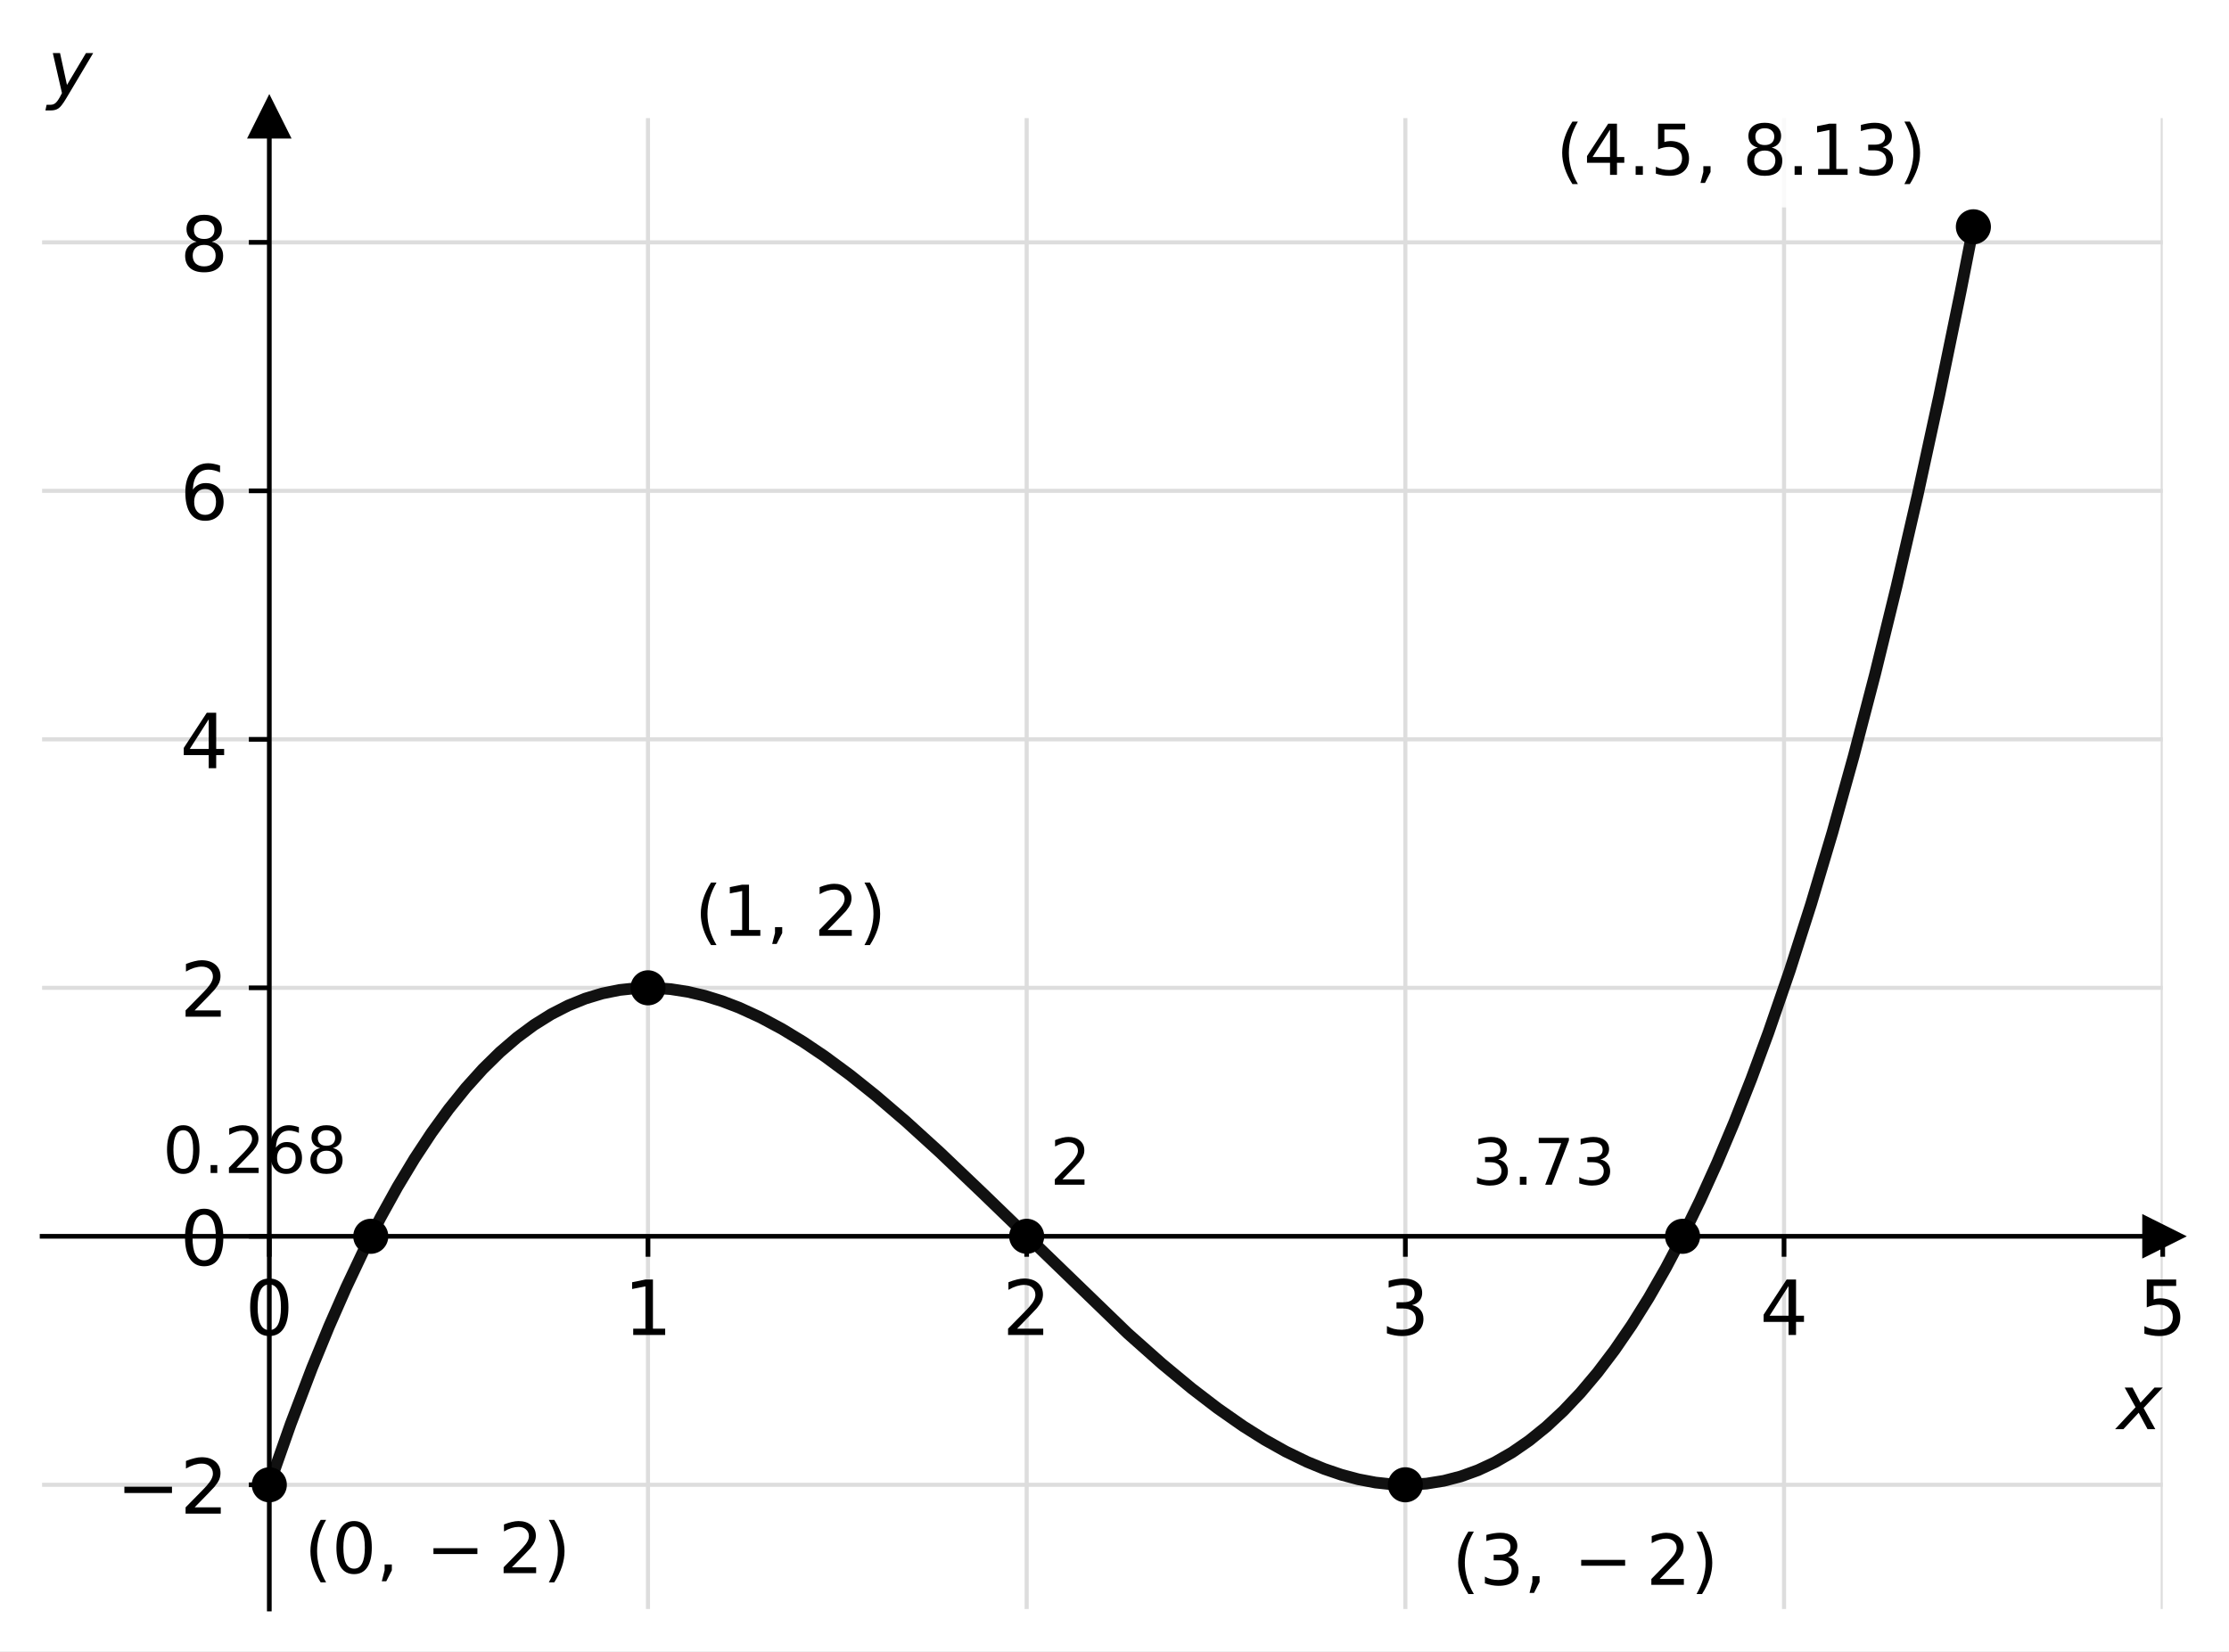
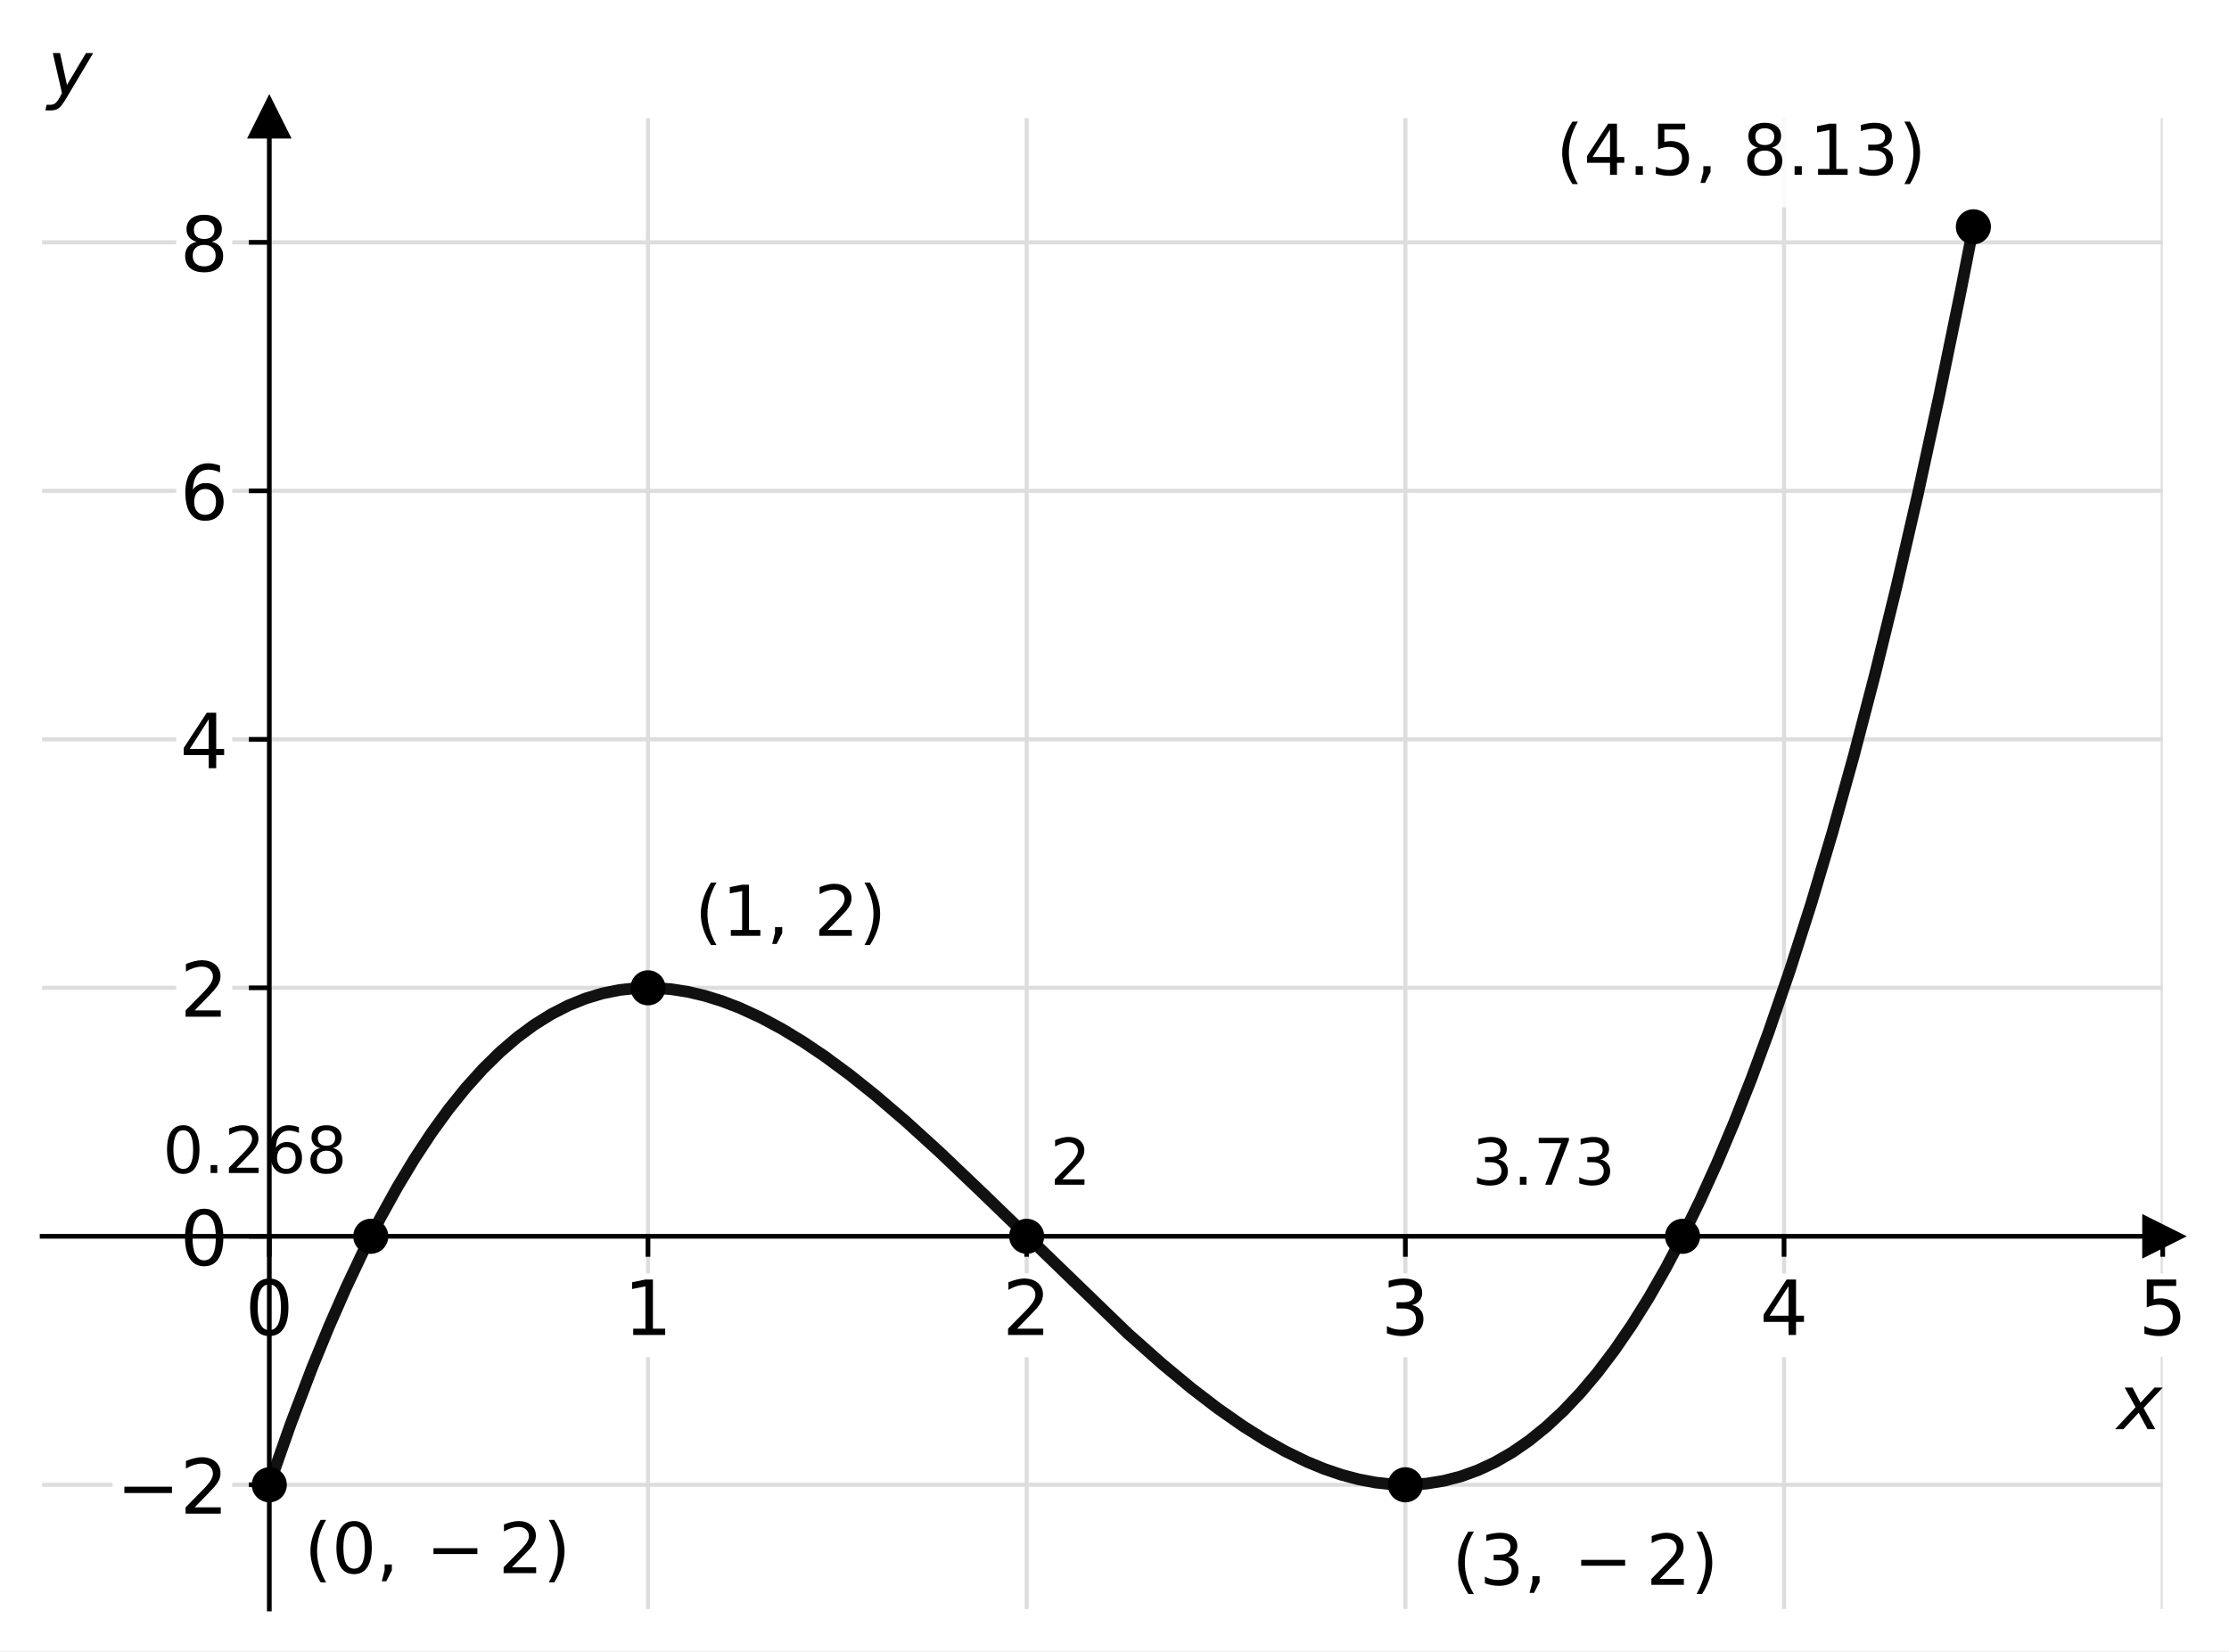
<svg xmlns="http://www.w3.org/2000/svg" xmlns:xlink="http://www.w3.org/1999/xlink" width="381.236pt" height="282.424pt" viewBox="0 0 381.236 282.424" version="1.1">
  <defs>
    <style type="text/css">*{stroke-linejoin: round; stroke-linecap: butt}</style>
  </defs>
  <g id="figure_1">
    <g id="patch_1">
      <path d="M 0 282.424  L 381.236 282.424  L 381.236 0  L 0 0  z " style="fill: #ffffff" />
    </g>
    <g id="axes_1">
      <g id="patch_2">
        <path d="M 7.2 275.224  L 369.9 275.224  L 369.9 20.2  L 7.2 20.2  z " style="fill: #ffffff" />
      </g>
      <g id="matplotlib.axis_1">
        <g id="xtick_1">
          <g id="line2d_1">
-             <path d="M 46.061 275.224  L 46.061 20.2  " clip-path="url(#p03f0f8d805)" style="fill: none; stroke: #dddddd; stroke-width: 0.7; stroke-linecap: square" />
+             <path d="M 46.061 275.224  L 46.061 20.2  " clip-path="url(#p9400573ce8)" style="fill: none; stroke: #dddddd; stroke-width: 0.7; stroke-linecap: square" />
          </g>
          <g id="line2d_2">
            <defs>
-               <path id="m1569edc6fa" d="M 0 0  L 0 3.5  " style="stroke: #000000; stroke-width: 0.8" />
+               <path id="m25eade5dfb" d="M 0 0  L 0 3.5  " style="stroke: #000000; stroke-width: 0.8" />
            </defs>
            <g>
-               <use xlink:href="#m1569edc6fa" x="46.061" y="211.468" style="stroke: #000000; stroke-width: 0.8" />
+               <use xlink:href="#m25eade5dfb" x="46.061" y="211.468" style="stroke: #000000; stroke-width: 0.8" />
            </g>
          </g>
          <g id="text_1">
+             <g id="patch_3">
+               <path d="M 41.275 232.118  L 50.846 232.118  L 50.846 217.818  L 41.275 217.818  z " style="fill: #ffffff" />
+             </g>
            <text style="font-size: 13px; font-family: 'DejaVu Sans'; text-anchor: middle" x="46.061" y="228.345" transform="rotate(-0 46.06071 228.345)">0</text>
          </g>
        </g>
        <g id="xtick_2">
          <g id="line2d_3">
-             <path d="M 110.829 275.224  L 110.829 20.2  " clip-path="url(#p03f0f8d805)" style="fill: none; stroke: #dddddd; stroke-width: 0.7; stroke-linecap: square" />
+             <path d="M 110.829 275.224  L 110.829 20.2  " clip-path="url(#p9400573ce8)" style="fill: none; stroke: #dddddd; stroke-width: 0.7; stroke-linecap: square" />
          </g>
          <g id="line2d_4">
            <g>
-               <use xlink:href="#m1569edc6fa" x="110.829" y="211.468" style="stroke: #000000; stroke-width: 0.8" />
+               <use xlink:href="#m25eade5dfb" x="110.829" y="211.468" style="stroke: #000000; stroke-width: 0.8" />
            </g>
          </g>
          <g id="text_2">
+             <g id="patch_4">
+               <path d="M 106.043 232.118  L 115.614 232.118  L 115.614 217.818  L 106.043 217.818  z " style="fill: #ffffff" />
+             </g>
            <text style="font-size: 13px; font-family: 'DejaVu Sans'; text-anchor: middle" x="110.829" y="228.345" transform="rotate(-0 110.8286 228.345)">1</text>
          </g>
        </g>
        <g id="xtick_3">
          <g id="line2d_5">
-             <path d="M 175.596 275.224  L 175.596 20.2  " clip-path="url(#p03f0f8d805)" style="fill: none; stroke: #dddddd; stroke-width: 0.7; stroke-linecap: square" />
+             <path d="M 175.596 275.224  L 175.596 20.2  " clip-path="url(#p9400573ce8)" style="fill: none; stroke: #dddddd; stroke-width: 0.7; stroke-linecap: square" />
          </g>
          <g id="line2d_6">
            <g>
-               <use xlink:href="#m1569edc6fa" x="175.596" y="211.468" style="stroke: #000000; stroke-width: 0.8" />
+               <use xlink:href="#m25eade5dfb" x="175.596" y="211.468" style="stroke: #000000; stroke-width: 0.8" />
            </g>
          </g>
          <g id="text_3">
+             <g id="patch_5">
+               <path d="M 170.811 232.118  L 180.382 232.118  L 180.382 217.818  L 170.811 217.818  z " style="fill: #ffffff" />
+             </g>
            <text style="font-size: 13px; font-family: 'DejaVu Sans'; text-anchor: middle" x="175.596" y="228.345" transform="rotate(-0 175.5964 228.345)">2</text>
          </g>
        </g>
        <g id="xtick_4">
          <g id="line2d_7">
-             <path d="M 240.364 275.224  L 240.364 20.2  " clip-path="url(#p03f0f8d805)" style="fill: none; stroke: #dddddd; stroke-width: 0.7; stroke-linecap: square" />
+             <path d="M 240.364 275.224  L 240.364 20.2  " clip-path="url(#p9400573ce8)" style="fill: none; stroke: #dddddd; stroke-width: 0.7; stroke-linecap: square" />
          </g>
          <g id="line2d_8">
            <g>
-               <use xlink:href="#m1569edc6fa" x="240.364" y="211.468" style="stroke: #000000; stroke-width: 0.8" />
+               <use xlink:href="#m25eade5dfb" x="240.364" y="211.468" style="stroke: #000000; stroke-width: 0.8" />
            </g>
          </g>
          <g id="text_4">
+             <g id="patch_6">
+               <path d="M 235.579 232.118  L 245.15 232.118  L 245.15 217.818  L 235.579 217.818  z " style="fill: #ffffff" />
+             </g>
            <text style="font-size: 13px; font-family: 'DejaVu Sans'; text-anchor: middle" x="240.364" y="228.345" transform="rotate(-0 240.3643 228.345)">3</text>
          </g>
        </g>
        <g id="xtick_5">
          <g id="line2d_9">
-             <path d="M 305.132 275.224  L 305.132 20.2  " clip-path="url(#p03f0f8d805)" style="fill: none; stroke: #dddddd; stroke-width: 0.7; stroke-linecap: square" />
+             <path d="M 305.132 275.224  L 305.132 20.2  " clip-path="url(#p9400573ce8)" style="fill: none; stroke: #dddddd; stroke-width: 0.7; stroke-linecap: square" />
          </g>
          <g id="line2d_10">
            <g>
-               <use xlink:href="#m1569edc6fa" x="305.132" y="211.468" style="stroke: #000000; stroke-width: 0.8" />
+               <use xlink:href="#m25eade5dfb" x="305.132" y="211.468" style="stroke: #000000; stroke-width: 0.8" />
            </g>
          </g>
          <g id="text_5">
+             <g id="patch_7">
+               <path d="M 300.347 232.118  L 309.918 232.118  L 309.918 217.818  L 300.347 217.818  z " style="fill: #ffffff" />
+             </g>
            <text style="font-size: 13px; font-family: 'DejaVu Sans'; text-anchor: middle" x="305.132" y="228.345" transform="rotate(-0 305.1321 228.345)">4</text>
          </g>
        </g>
        <g id="xtick_6">
          <g id="line2d_11">
-             <path d="M 369.9 275.224  L 369.9 20.2  " clip-path="url(#p03f0f8d805)" style="fill: none; stroke: #dddddd; stroke-width: 0.7; stroke-linecap: square" />
+             <path d="M 369.9 275.224  L 369.9 20.2  " clip-path="url(#p9400573ce8)" style="fill: none; stroke: #dddddd; stroke-width: 0.7; stroke-linecap: square" />
          </g>
          <g id="line2d_12">
            <g>
-               <use xlink:href="#m1569edc6fa" x="369.9" y="211.468" style="stroke: #000000; stroke-width: 0.8" />
+               <use xlink:href="#m25eade5dfb" x="369.9" y="211.468" style="stroke: #000000; stroke-width: 0.8" />
            </g>
          </g>
          <g id="text_6">
+             <g id="patch_8">
+               <path d="M 365.114 232.118  L 374.686 232.118  L 374.686 217.818  L 365.114 217.818  z " style="fill: #ffffff" />
+             </g>
            <text style="font-size: 13px; font-family: 'DejaVu Sans'; text-anchor: middle" x="369.9" y="228.345" transform="rotate(-0 369.9 228.345)">5</text>
          </g>
        </g>
        <g id="text_7">
          <g transform="translate(362.1 245.345)">
            <text>
              <tspan x="0" y="-0.891" style="font-style: oblique; font-size: 13px; font-family: 'DejaVu Sans'">x</tspan>
            </text>
          </g>
        </g>
      </g>
      <g id="matplotlib.axis_2">
        <g id="ytick_1">
          <g id="line2d_13">
-             <path d="M 7.2 253.972  L 369.9 253.972  " clip-path="url(#p03f0f8d805)" style="fill: none; stroke: #dddddd; stroke-width: 0.7; stroke-linecap: square" />
+             <path d="M 7.2 253.972  L 369.9 253.972  " clip-path="url(#p9400573ce8)" style="fill: none; stroke: #dddddd; stroke-width: 0.7; stroke-linecap: square" />
          </g>
          <g id="line2d_14">
            <defs>
-               <path id="m39104f80b8" d="M 0 0  L -3.5 0  " style="stroke: #000000; stroke-width: 0.8" />
+               <path id="m75ab2025fa" d="M 0 0  L -3.5 0  " style="stroke: #000000; stroke-width: 0.8" />
            </defs>
            <g>
-               <use xlink:href="#m39104f80b8" x="46.061" y="253.972" style="stroke: #000000; stroke-width: 0.8" />
+               <use xlink:href="#m75ab2025fa" x="46.061" y="253.972" style="stroke: #000000; stroke-width: 0.8" />
            </g>
          </g>
          <g id="text_8">
+             <g id="patch_9">
+               <path d="M 19.246 262.684  L 39.711 262.684  L 39.711 248.384  L 19.246 248.384  z " style="fill: #ffffff" />
+             </g>
            <text style="font-size: 13px; font-family: 'DejaVu Sans'; text-anchor: end" x="39.061" y="258.91" transform="rotate(-0 39.06071 258.9105)">−2</text>
          </g>
        </g>
        <g id="ytick_2">
          <g id="line2d_15">
-             <path d="M 7.2 211.468  L 369.9 211.468  " clip-path="url(#p03f0f8d805)" style="fill: none; stroke: #dddddd; stroke-width: 0.7; stroke-linecap: square" />
+             <path d="M 7.2 211.468  L 369.9 211.468  " clip-path="url(#p9400573ce8)" style="fill: none; stroke: #dddddd; stroke-width: 0.7; stroke-linecap: square" />
          </g>
          <g id="line2d_16">
            <g>
-               <use xlink:href="#m39104f80b8" x="46.061" y="211.468" style="stroke: #000000; stroke-width: 0.8" />
+               <use xlink:href="#m75ab2025fa" x="46.061" y="211.468" style="stroke: #000000; stroke-width: 0.8" />
            </g>
          </g>
          <g id="text_9">
+             <g id="patch_10">
+               <path d="M 30.139 220.18  L 39.711 220.18  L 39.711 205.88  L 30.139 205.88  z " style="fill: #ffffff" />
+             </g>
            <text style="font-size: 13px; font-family: 'DejaVu Sans'; text-anchor: end" x="39.061" y="216.406" transform="rotate(-0 39.06071 216.4065)">0</text>
          </g>
        </g>
        <g id="ytick_3">
          <g id="line2d_17">
-             <path d="M 7.2 168.964  L 369.9 168.964  " clip-path="url(#p03f0f8d805)" style="fill: none; stroke: #dddddd; stroke-width: 0.7; stroke-linecap: square" />
+             <path d="M 7.2 168.964  L 369.9 168.964  " clip-path="url(#p9400573ce8)" style="fill: none; stroke: #dddddd; stroke-width: 0.7; stroke-linecap: square" />
          </g>
          <g id="line2d_18">
            <g>
-               <use xlink:href="#m39104f80b8" x="46.061" y="168.964" style="stroke: #000000; stroke-width: 0.8" />
+               <use xlink:href="#m75ab2025fa" x="46.061" y="168.964" style="stroke: #000000; stroke-width: 0.8" />
            </g>
          </g>
          <g id="text_10">
+             <g id="patch_11">
+               <path d="M 30.139 177.676  L 39.711 177.676  L 39.711 163.376  L 30.139 163.376  z " style="fill: #ffffff" />
+             </g>
            <text style="font-size: 13px; font-family: 'DejaVu Sans'; text-anchor: end" x="39.061" y="173.902" transform="rotate(-0 39.06071 173.9025)">2</text>
          </g>
        </g>
        <g id="ytick_4">
          <g id="line2d_19">
-             <path d="M 7.2 126.46  L 369.9 126.46  " clip-path="url(#p03f0f8d805)" style="fill: none; stroke: #dddddd; stroke-width: 0.7; stroke-linecap: square" />
+             <path d="M 7.2 126.46  L 369.9 126.46  " clip-path="url(#p9400573ce8)" style="fill: none; stroke: #dddddd; stroke-width: 0.7; stroke-linecap: square" />
          </g>
          <g id="line2d_20">
            <g>
-               <use xlink:href="#m39104f80b8" x="46.061" y="126.46" style="stroke: #000000; stroke-width: 0.8" />
+               <use xlink:href="#m75ab2025fa" x="46.061" y="126.46" style="stroke: #000000; stroke-width: 0.8" />
            </g>
          </g>
          <g id="text_11">
+             <g id="patch_12">
+               <path d="M 30.139 135.172  L 39.711 135.172  L 39.711 120.872  L 30.139 120.872  z " style="fill: #ffffff" />
+             </g>
            <text style="font-size: 13px; font-family: 'DejaVu Sans'; text-anchor: end" x="39.061" y="131.398" transform="rotate(-0 39.06071 131.3985)">4</text>
          </g>
        </g>
        <g id="ytick_5">
          <g id="line2d_21">
-             <path d="M 7.2 83.956  L 369.9 83.956  " clip-path="url(#p03f0f8d805)" style="fill: none; stroke: #dddddd; stroke-width: 0.7; stroke-linecap: square" />
+             <path d="M 7.2 83.956  L 369.9 83.956  " clip-path="url(#p9400573ce8)" style="fill: none; stroke: #dddddd; stroke-width: 0.7; stroke-linecap: square" />
          </g>
          <g id="line2d_22">
            <g>
-               <use xlink:href="#m39104f80b8" x="46.061" y="83.956" style="stroke: #000000; stroke-width: 0.8" />
+               <use xlink:href="#m75ab2025fa" x="46.061" y="83.956" style="stroke: #000000; stroke-width: 0.8" />
            </g>
          </g>
          <g id="text_12">
+             <g id="patch_13">
+               <path d="M 30.139 92.668  L 39.711 92.668  L 39.711 78.368  L 30.139 78.368  z " style="fill: #ffffff" />
+             </g>
            <text style="font-size: 13px; font-family: 'DejaVu Sans'; text-anchor: end" x="39.061" y="88.894" transform="rotate(-0 39.06071 88.89448)">6</text>
          </g>
        </g>
        <g id="ytick_6">
          <g id="line2d_23">
-             <path d="M 7.2 41.452  L 369.9 41.452  " clip-path="url(#p03f0f8d805)" style="fill: none; stroke: #dddddd; stroke-width: 0.7; stroke-linecap: square" />
+             <path d="M 7.2 41.452  L 369.9 41.452  " clip-path="url(#p9400573ce8)" style="fill: none; stroke: #dddddd; stroke-width: 0.7; stroke-linecap: square" />
          </g>
          <g id="line2d_24">
            <g>
-               <use xlink:href="#m39104f80b8" x="46.061" y="41.452" style="stroke: #000000; stroke-width: 0.8" />
+               <use xlink:href="#m75ab2025fa" x="46.061" y="41.452" style="stroke: #000000; stroke-width: 0.8" />
            </g>
          </g>
          <g id="text_13">
+             <g id="patch_14">
+               <path d="M 30.139 50.164  L 39.711 50.164  L 39.711 35.864  L 30.139 35.864  z " style="fill: #ffffff" />
+             </g>
            <text style="font-size: 13px; font-family: 'DejaVu Sans'; text-anchor: end" x="39.061" y="46.39" transform="rotate(-0 39.06071 46.39048)">8</text>
          </g>
        </g>
        <g id="text_14">
          <g transform="translate(8.095871 17.07695)">
            <text>
              <tspan x="0" y="-0.891" style="font-style: oblique; font-size: 13px; font-family: 'DejaVu Sans'">y</tspan>
            </text>
          </g>
        </g>
      </g>
      <g id="line2d_25">
        <defs>
-           <path id="m9521c9d849" d="M 3 0  L -3 -3  L -3 3  z " style="stroke: #000000; stroke-linejoin: miter" />
+           <path id="m5c546a3be2" d="M 3 0  L -3 -3  L -3 3  z " style="stroke: #000000; stroke-linejoin: miter" />
        </defs>
        <g>
-           <use xlink:href="#m9521c9d849" x="369.9" y="211.468" style="stroke: #000000; stroke-linejoin: miter" />
+           <use xlink:href="#m5c546a3be2" x="369.9" y="211.468" style="stroke: #000000; stroke-linejoin: miter" />
        </g>
      </g>
      <g id="line2d_26">
        <defs>
-           <path id="m603377f516" d="M 0 -3  L -3 3  L 3 3  z " style="stroke: #000000; stroke-linejoin: miter" />
+           <path id="m5accbf579e" d="M 0 -3  L -3 3  L 3 3  z " style="stroke: #000000; stroke-linejoin: miter" />
        </defs>
        <g>
-           <use xlink:href="#m603377f516" x="46.061" y="20.2" style="stroke: #000000; stroke-linejoin: miter" />
+           <use xlink:href="#m5accbf579e" x="46.061" y="20.2" style="stroke: #000000; stroke-linejoin: miter" />
        </g>
      </g>
      <g id="line2d_27">
-         <path d="M 46.061 253.972  L 49.713 243.588  L 53.365 233.992  L 56.287 226.867  L 59.209 220.22  L 62.131 214.04  L 65.053 208.314  L 67.975 203.031  L 70.897 198.18  L 73.818 193.748  L 76.74 189.723  L 79.662 186.095  L 82.584 182.851  L 85.506 179.98  L 88.428 177.47  L 91.35 175.309  L 94.271 173.486  L 97.193 171.988  L 100.115 170.805  L 103.037 169.924  L 105.959 169.333  L 108.881 169.022  L 111.803 168.978  L 114.724 169.19  L 117.646 169.646  L 120.568 170.333  L 123.49 171.242  L 126.412 172.359  L 130.064 174.031  L 133.716 175.988  L 137.369 178.207  L 141.021 180.666  L 145.404 183.9  L 149.787 187.406  L 154.9 191.788  L 160.744 197.104  L 168.048 204.071  L 192.884 228.081  L 198.728 233.27  L 203.841 237.509  L 208.224 240.869  L 212.607 243.935  L 216.259 246.236  L 219.911 248.283  L 223.564 250.053  L 226.485 251.254  L 229.407 252.25  L 232.329 253.031  L 235.251 253.585  L 238.173 253.9  L 241.095 253.964  L 244.017 253.765  L 246.938 253.293  L 249.86 252.534  L 252.782 251.479  L 255.704 250.113  L 258.626 248.427  L 261.548 246.408  L 264.47 244.045  L 267.391 241.326  L 270.313 238.239  L 273.235 234.772  L 276.157 230.914  L 279.079 226.653  L 282.001 221.978  L 284.923 216.876  L 287.844 211.336  L 290.766 205.347  L 293.688 198.896  L 296.61 191.972  L 299.532 184.563  L 302.454 176.657  L 306.106 166.059  L 309.758 154.644  L 313.411 142.389  L 317.063 129.271  L 320.715 115.267  L 324.368 100.355  L 328.02 84.512  L 331.672 67.714  L 335.325 49.939  L 337.516 38.795  L 337.516 38.795  " clip-path="url(#p03f0f8d805)" style="fill: none; stroke: #111111; stroke-width: 2; stroke-linecap: square" />
+         <path d="M 46.061 253.972  L 49.713 243.588  L 53.365 233.992  L 56.287 226.867  L 59.209 220.22  L 62.131 214.04  L 65.053 208.314  L 67.975 203.031  L 70.897 198.18  L 73.818 193.748  L 76.74 189.723  L 79.662 186.095  L 82.584 182.851  L 85.506 179.98  L 88.428 177.47  L 91.35 175.309  L 94.271 173.486  L 97.193 171.988  L 100.115 170.805  L 103.037 169.924  L 105.959 169.333  L 108.881 169.022  L 111.803 168.978  L 114.724 169.19  L 117.646 169.646  L 120.568 170.333  L 123.49 171.242  L 126.412 172.359  L 130.064 174.031  L 133.716 175.988  L 137.369 178.207  L 141.021 180.666  L 145.404 183.9  L 149.787 187.406  L 154.9 191.788  L 160.744 197.104  L 168.048 204.071  L 192.884 228.081  L 198.728 233.27  L 203.841 237.509  L 208.224 240.869  L 212.607 243.935  L 216.259 246.236  L 219.911 248.283  L 223.564 250.053  L 226.485 251.254  L 229.407 252.25  L 232.329 253.031  L 235.251 253.585  L 238.173 253.9  L 241.095 253.964  L 244.017 253.765  L 246.938 253.293  L 249.86 252.534  L 252.782 251.479  L 255.704 250.113  L 258.626 248.427  L 261.548 246.408  L 264.47 244.045  L 267.391 241.326  L 270.313 238.239  L 273.235 234.772  L 276.157 230.914  L 279.079 226.653  L 282.001 221.978  L 284.923 216.876  L 287.844 211.336  L 290.766 205.347  L 293.688 198.896  L 296.61 191.972  L 299.532 184.563  L 302.454 176.657  L 306.106 166.059  L 309.758 154.644  L 313.411 142.389  L 317.063 129.271  L 320.715 115.267  L 324.368 100.355  L 328.02 84.512  L 331.672 67.714  L 335.325 49.939  L 337.516 38.795  L 337.516 38.795  " clip-path="url(#p9400573ce8)" style="fill: none; stroke: #111111; stroke-width: 2; stroke-linecap: square" />
      </g>
      <g id="line2d_28">
        <defs>
-           <path id="m715b07beb3" d="M 0 2.5  C 0.663 2.5 1.299 2.237 1.768 1.768  C 2.237 1.299 2.5 0.663 2.5 0  C 2.5 -0.663 2.237 -1.299 1.768 -1.768  C 1.299 -2.237 0.663 -2.5 0 -2.5  C -0.663 -2.5 -1.299 -2.237 -1.768 -1.768  C -2.237 -1.299 -2.5 -0.663 -2.5 0  C -2.5 0.663 -2.237 1.299 -1.768 1.768  C -1.299 2.237 -0.663 2.5 0 2.5  z " style="stroke: #000000" />
+           <path id="m9bfb68db44" d="M 0 2.5  C 0.663 2.5 1.299 2.237 1.768 1.768  C 2.237 1.299 2.5 0.663 2.5 0  C 2.5 -0.663 2.237 -1.299 1.768 -1.768  C 1.299 -2.237 0.663 -2.5 0 -2.5  C -0.663 -2.5 -1.299 -2.237 -1.768 -1.768  C -2.237 -1.299 -2.5 -0.663 -2.5 0  C -2.5 0.663 -2.237 1.299 -1.768 1.768  C -1.299 2.237 -0.663 2.5 0 2.5  z " style="stroke: #000000" />
        </defs>
-         <g clip-path="url(#p03f0f8d805)">
-           <use xlink:href="#m715b07beb3" x="46.061" y="253.972" style="stroke: #000000" />
+         <g clip-path="url(#p9400573ce8)">
+           <use xlink:href="#m9bfb68db44" x="46.061" y="253.972" style="stroke: #000000" />
        </g>
      </g>
      <g id="line2d_29">
-         <g clip-path="url(#p03f0f8d805)">
-           <use xlink:href="#m715b07beb3" x="110.829" y="168.964" style="stroke: #000000" />
+         <g clip-path="url(#p9400573ce8)">
+           <use xlink:href="#m9bfb68db44" x="110.829" y="168.964" style="stroke: #000000" />
        </g>
      </g>
      <g id="line2d_30">
-         <g clip-path="url(#p03f0f8d805)">
-           <use xlink:href="#m715b07beb3" x="240.364" y="253.972" style="stroke: #000000" />
+         <g clip-path="url(#p9400573ce8)">
+           <use xlink:href="#m9bfb68db44" x="240.364" y="253.972" style="stroke: #000000" />
        </g>
      </g>
      <g id="line2d_31">
-         <g clip-path="url(#p03f0f8d805)">
-           <use xlink:href="#m715b07beb3" x="337.516" y="38.795" style="stroke: #000000" />
+         <g clip-path="url(#p9400573ce8)">
+           <use xlink:href="#m9bfb68db44" x="337.516" y="38.795" style="stroke: #000000" />
        </g>
      </g>
      <g id="line2d_32">
-         <g clip-path="url(#p03f0f8d805)">
-           <use xlink:href="#m715b07beb3" x="63.415" y="211.468" style="stroke: #000000" />
+         <g clip-path="url(#p9400573ce8)">
+           <use xlink:href="#m9bfb68db44" x="63.415" y="211.468" style="stroke: #000000" />
        </g>
      </g>
      <g id="line2d_33">
-         <g clip-path="url(#p03f0f8d805)">
-           <use xlink:href="#m715b07beb3" x="175.596" y="211.468" style="stroke: #000000" />
+         <g clip-path="url(#p9400573ce8)">
+           <use xlink:href="#m9bfb68db44" x="175.596" y="211.468" style="stroke: #000000" />
        </g>
      </g>
      <g id="line2d_34">
-         <g clip-path="url(#p03f0f8d805)">
-           <use xlink:href="#m715b07beb3" x="287.778" y="211.468" style="stroke: #000000" />
-         </g>
-       </g>
-       <g id="patch_3">
+         <g clip-path="url(#p9400573ce8)">
+           <use xlink:href="#m9bfb68db44" x="287.778" y="211.468" style="stroke: #000000" />
+         </g>
+       </g>
+       <g id="patch_15">
        <path d="M 46.061 275.224  L 46.061 20.2  " style="fill: none; stroke: #000000; stroke-width: 0.8; stroke-linejoin: miter; stroke-linecap: square" />
      </g>
-       <g id="patch_4">
+       <g id="patch_16">
        <path d="M 7.2 211.468  L 369.9 211.468  " style="fill: none; stroke: #000000; stroke-width: 0.8; stroke-linejoin: miter; stroke-linecap: square" />
      </g>
      <g id="text_15">
-         <g id="patch_5">
+         <g id="patch_17">
          <path d="M 52.061 274.655  L 97.661 274.655  Q 99.461 274.655 99.461 272.855  L 99.461 260.852  Q 99.461 259.052 97.661 259.052  L 52.061 259.052  Q 50.261 259.052 50.261 260.852  L 50.261 272.855  Q 50.261 274.655 52.061 274.655  z " style="fill: #ffffff; opacity: 0.85" />
        </g>
        <g transform="translate(52.06071 269.972)">
          <text>
            <tspan x="0" y="-0.891" style="font-size: 12px; font-family: 'DejaVu Sans'">(</tspan>
            <tspan x="4.682" y="-0.891" style="font-size: 12px; font-family: 'DejaVu Sans'">0</tspan>
            <tspan x="12.316" y="-0.891" style="font-size: 12px; font-family: 'DejaVu Sans'">,</tspan>
            <tspan x="20.807" y="-0.891" style="font-size: 12px; font-family: 'DejaVu Sans'">−</tspan>
            <tspan x="33.199" y="-0.891" style="font-size: 12px; font-family: 'DejaVu Sans'">2</tspan>
            <tspan x="40.834" y="-0.891" style="font-size: 12px; font-family: 'DejaVu Sans'">)</tspan>
          </text>
        </g>
      </g>
      <g id="text_16">
-         <g id="patch_6">
+         <g id="patch_18">
          <path d="M 118.829 165.647  L 151.589 165.647  Q 153.389 165.647 153.389 163.847  L 153.389 151.844  Q 153.389 150.044 151.589 150.044  L 118.829 150.044  Q 117.029 150.044 117.029 151.844  L 117.029 163.847  Q 117.029 165.647 118.829 165.647  z " style="fill: #ffffff; opacity: 0.85" />
        </g>
        <g transform="translate(118.8286 160.964)">
          <text>
            <tspan x="0" y="-0.891" style="font-size: 12px; font-family: 'DejaVu Sans'">(</tspan>
            <tspan x="4.682" y="-0.891" style="font-size: 12px; font-family: 'DejaVu Sans'">1</tspan>
            <tspan x="12.316" y="-0.891" style="font-size: 12px; font-family: 'DejaVu Sans'">,</tspan>
            <tspan x="20.417" y="-0.891" style="font-size: 12px; font-family: 'DejaVu Sans'">2</tspan>
            <tspan x="28.052" y="-0.891" style="font-size: 12px; font-family: 'DejaVu Sans'">)</tspan>
          </text>
        </g>
      </g>
      <g id="text_17">
-         <g id="patch_7">
+         <g id="patch_19">
          <path d="M 248.364 276.655  L 293.964 276.655  Q 295.764 276.655 295.764 274.855  L 295.764 262.852  Q 295.764 261.052 293.964 261.052  L 248.364 261.052  Q 246.564 261.052 246.564 262.852  L 246.564 274.855  Q 246.564 276.655 248.364 276.655  z " style="fill: #ffffff; opacity: 0.85" />
        </g>
        <g transform="translate(248.3643 271.972)">
          <text>
            <tspan x="0" y="-0.891" style="font-size: 12px; font-family: 'DejaVu Sans'">(</tspan>
            <tspan x="4.682" y="-0.891" style="font-size: 12px; font-family: 'DejaVu Sans'">3</tspan>
            <tspan x="12.316" y="-0.891" style="font-size: 12px; font-family: 'DejaVu Sans'">,</tspan>
            <tspan x="20.807" y="-0.891" style="font-size: 12px; font-family: 'DejaVu Sans'">−</tspan>
            <tspan x="33.199" y="-0.891" style="font-size: 12px; font-family: 'DejaVu Sans'">2</tspan>
            <tspan x="40.834" y="-0.891" style="font-size: 12px; font-family: 'DejaVu Sans'">)</tspan>
          </text>
        </g>
      </g>
      <g id="text_18">
-         <g id="patch_8">
+         <g id="patch_20">
          <path d="M 266.156 35.478  L 329.516 35.478  Q 331.316 35.478 331.316 33.678  L 331.316 21.675  Q 331.316 19.875 329.516 19.875  L 266.156 19.875  Q 264.356 19.875 264.356 21.675  L 264.356 33.678  Q 264.356 35.478 266.156 35.478  z " style="fill: #ffffff; opacity: 0.85" />
        </g>
        <g transform="translate(266.1561 30.7955)">
          <text>
            <tspan x="0" y="-0.891" style="font-size: 12px; font-family: 'DejaVu Sans'">(</tspan>
            <tspan x="4.682" y="-0.891" style="font-size: 12px; font-family: 'DejaVu Sans'">4</tspan>
            <tspan x="12.316" y="-0.891" style="font-size: 12px; font-family: 'DejaVu Sans'">.</tspan>
            <tspan x="16.131" y="-0.891" style="font-size: 12px; font-family: 'DejaVu Sans'">5</tspan>
            <tspan x="23.766" y="-0.891" style="font-size: 12px; font-family: 'DejaVu Sans'">,</tspan>
            <tspan x="31.866" y="-0.891" style="font-size: 12px; font-family: 'DejaVu Sans'">8</tspan>
            <tspan x="39.501" y="-0.891" style="font-size: 12px; font-family: 'DejaVu Sans'">.</tspan>
            <tspan x="43.315" y="-0.891" style="font-size: 12px; font-family: 'DejaVu Sans'">1</tspan>
            <tspan x="50.95" y="-0.891" style="font-size: 12px; font-family: 'DejaVu Sans'">3</tspan>
            <tspan x="58.585" y="-0.891" style="font-size: 12px; font-family: 'DejaVu Sans'">)</tspan>
          </text>
        </g>
      </g>
      <g id="text_19">
        <g transform="translate(27.8485 201.468)">
          <text>
            <tspan x="0" y="-0.828" style="font-size: 11px; font-family: 'DejaVu Sans'">0</tspan>
            <tspan x="6.999" y="-0.828" style="font-size: 11px; font-family: 'DejaVu Sans'">.</tspan>
            <tspan x="10.495" y="-0.828" style="font-size: 11px; font-family: 'DejaVu Sans'">2</tspan>
            <tspan x="17.494" y="-0.828" style="font-size: 11px; font-family: 'DejaVu Sans'">6</tspan>
            <tspan x="24.492" y="-0.828" style="font-size: 11px; font-family: 'DejaVu Sans'">8</tspan>
          </text>
        </g>
      </g>
      <g id="text_20">
        <g transform="translate(179.5964 203.468)">
          <text>
            <tspan x="0" y="-0.828" style="font-size: 11px; font-family: 'DejaVu Sans'">2</tspan>
          </text>
        </g>
      </g>
      <g id="text_21">
        <g transform="translate(251.7744 203.468)">
          <text>
            <tspan x="0" y="-0.828" style="font-size: 11px; font-family: 'DejaVu Sans'">3</tspan>
            <tspan x="6.999" y="-0.828" style="font-size: 11px; font-family: 'DejaVu Sans'">.</tspan>
            <tspan x="10.495" y="-0.828" style="font-size: 11px; font-family: 'DejaVu Sans'">7</tspan>
            <tspan x="17.494" y="-0.828" style="font-size: 11px; font-family: 'DejaVu Sans'">3</tspan>
          </text>
        </g>
      </g>
    </g>
  </g>
  <defs>
-     <clipPath id="p03f0f8d805">
+     <clipPath id="p9400573ce8">
      <rect x="7.2" y="20.2" width="362.7" height="255.024" />
    </clipPath>
  </defs>
</svg>
